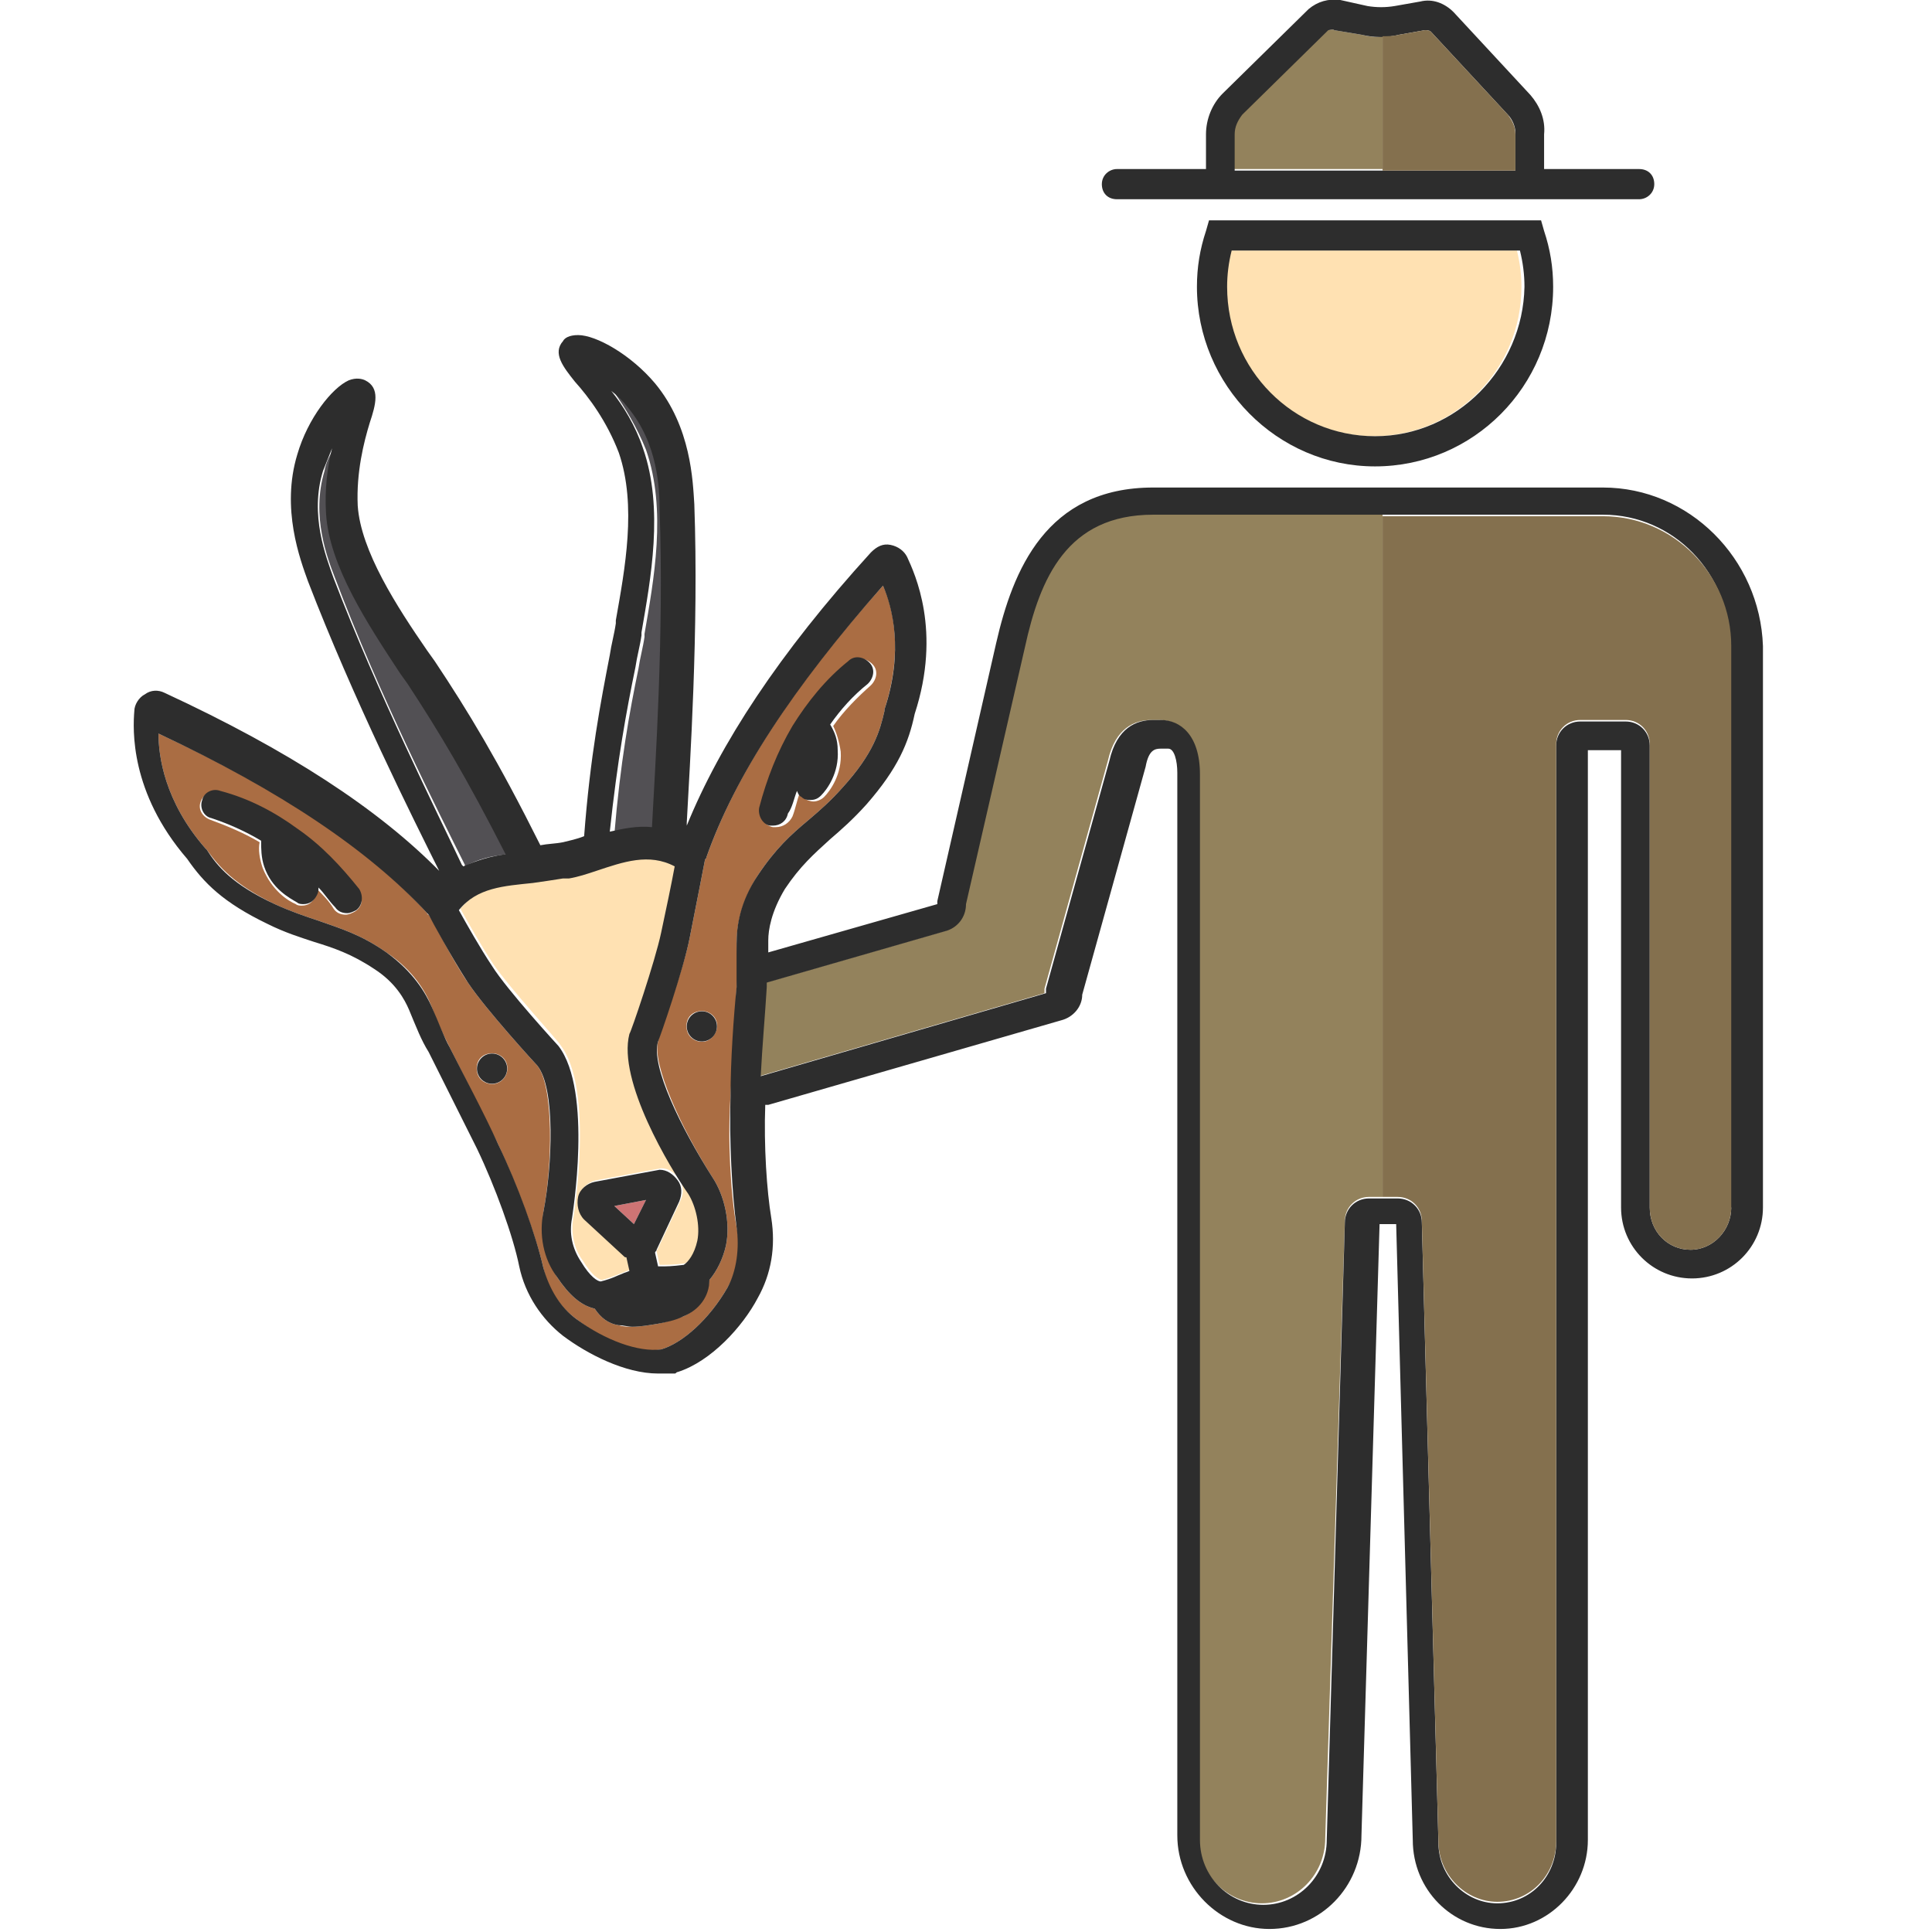
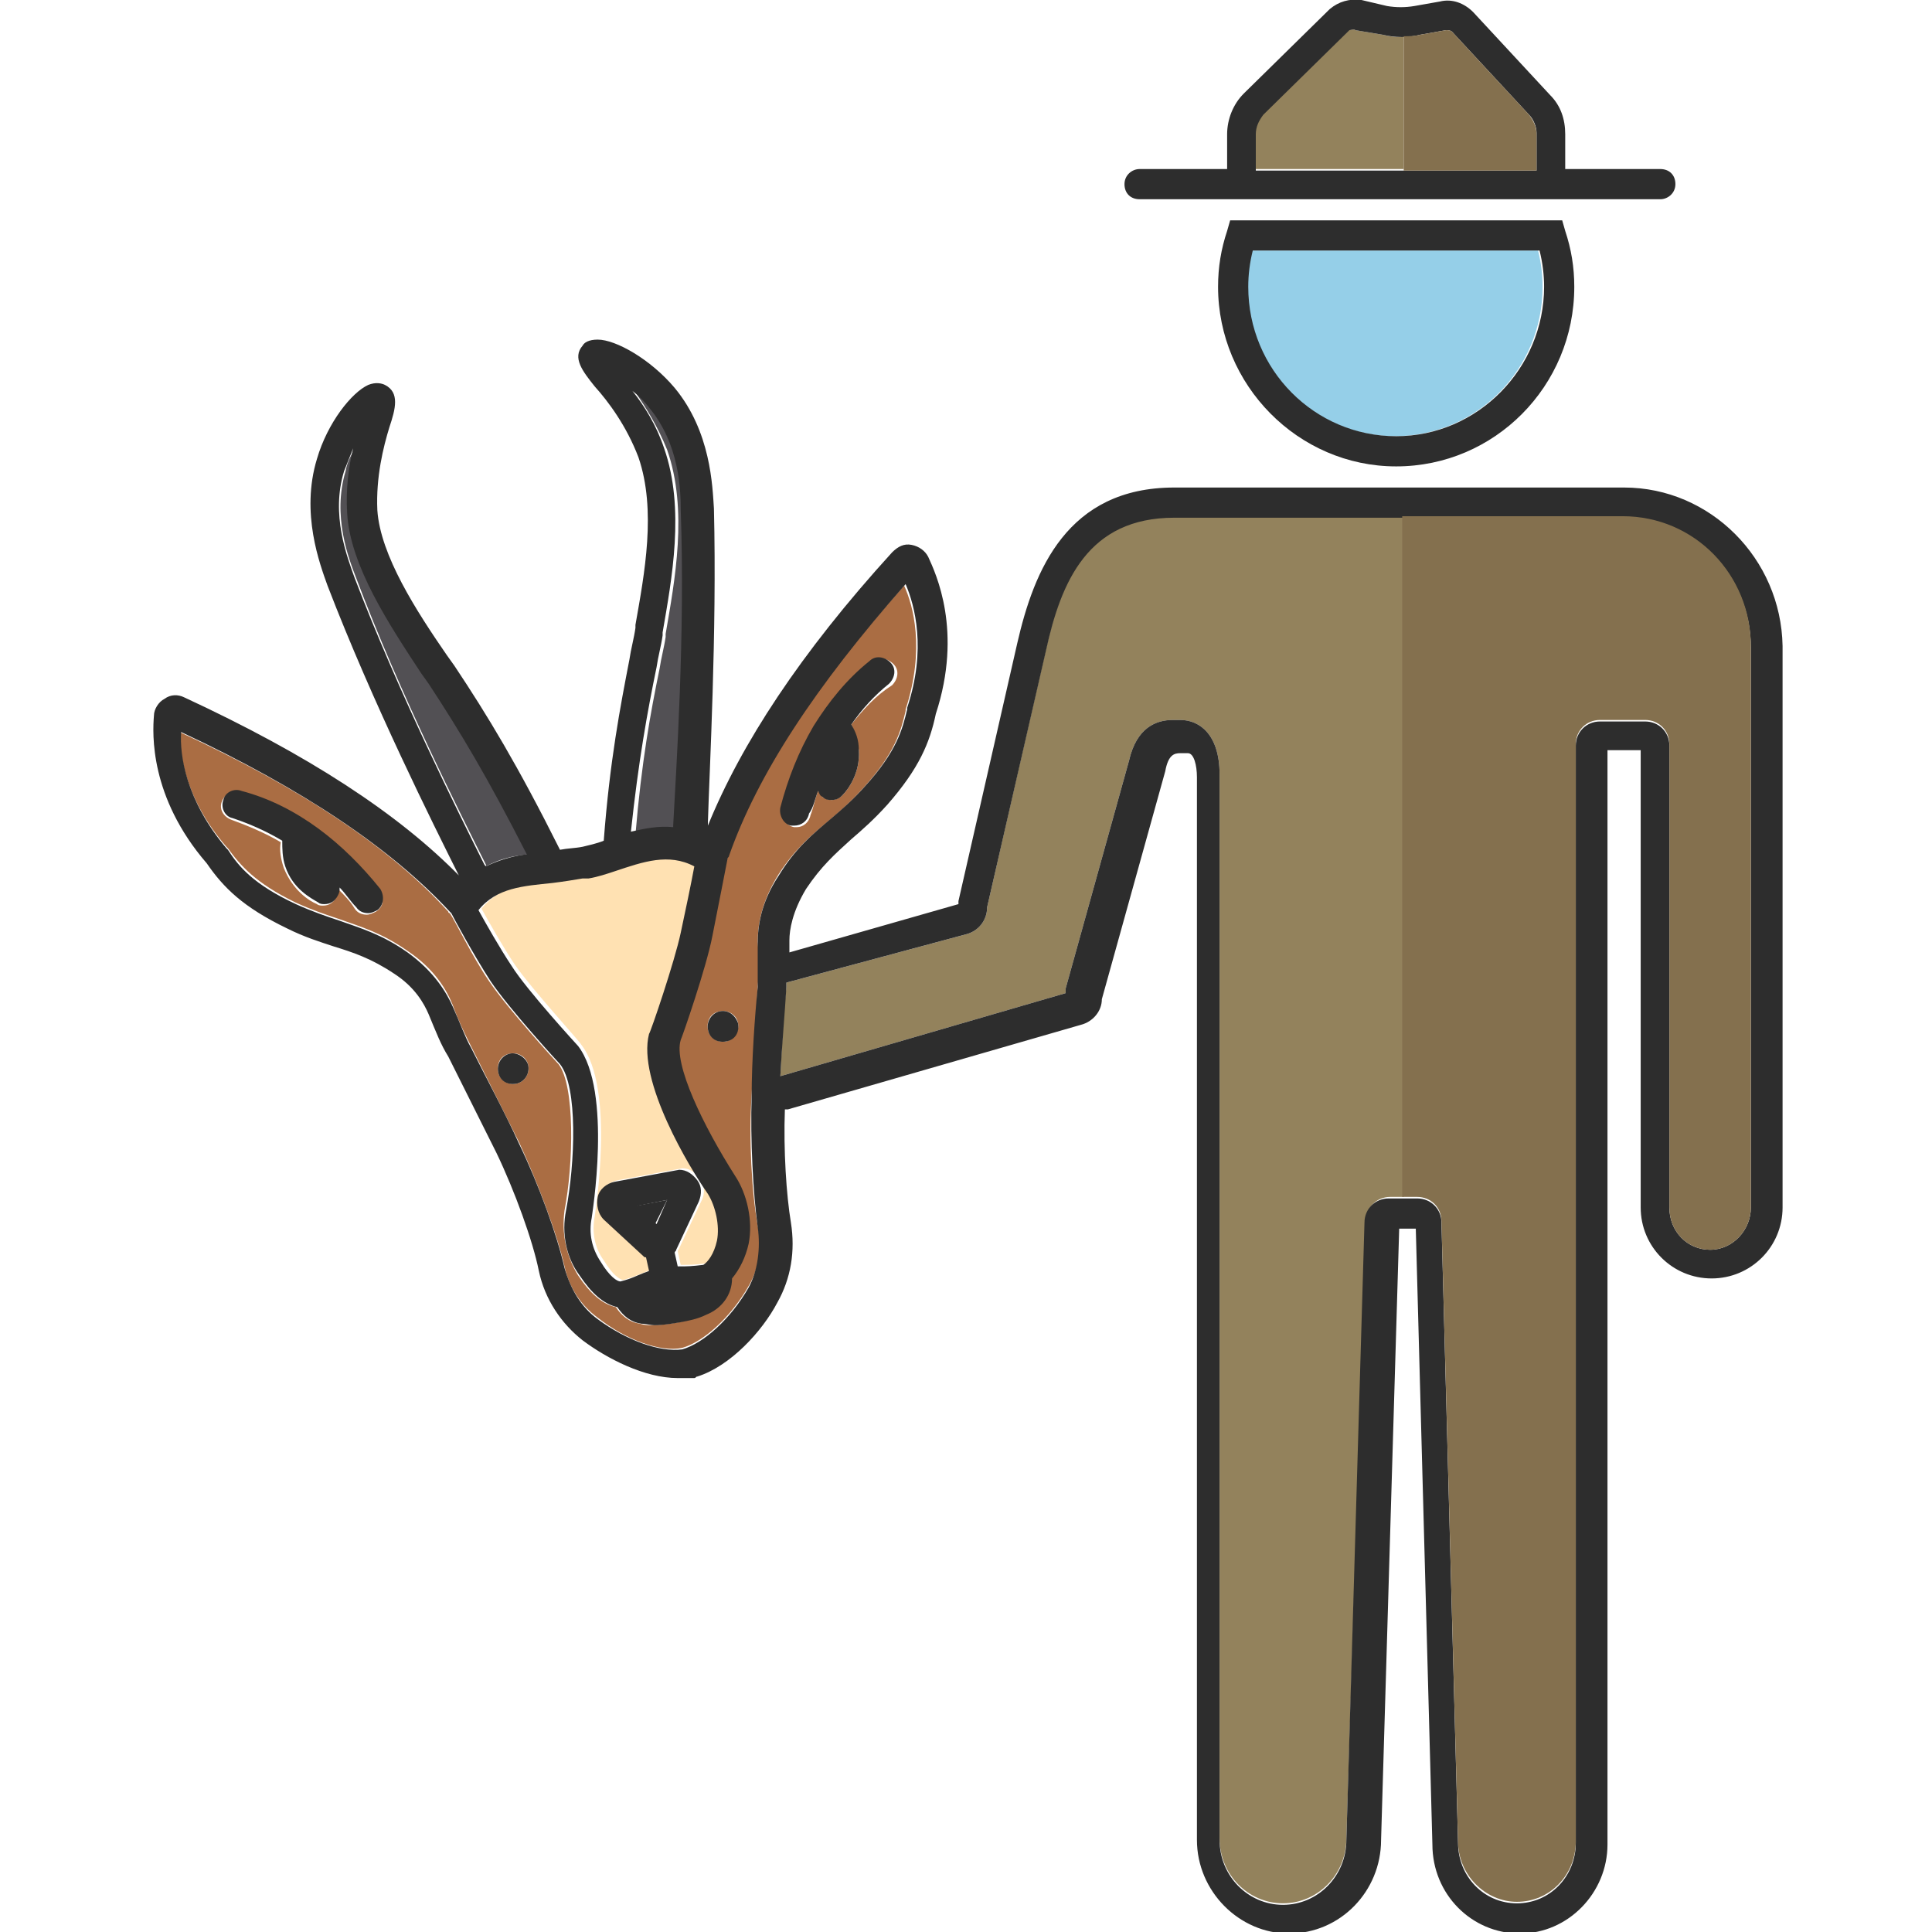
- <svg xmlns="http://www.w3.org/2000/svg" version="1.1" baseProfile="tiny" id="Layer_1" x="0px" y="0px" viewBox="0 0 128 128" width="128" height="128" xml:space="preserve">
+ <svg xmlns="http://www.w3.org/2000/svg" version="1.1" id="Layer_1" x="0px" y="0px" viewBox="0 0 128 128" style="enable-background:new 0 0 128 128;" xml:space="preserve">
+   <style type="text/css">
+ 	.st0{fill:#525054;}
+ 	.st1{fill:#FFE1B2;}
+ 	.st2{fill:#2D2D2D;}
+ 	.st3{fill:#95CFE8;}
+ 	.st4{fill:#AA6D43;}
+ 	.st5{fill:#93825C;}
+ 	.st6{fill:#84704E;}
+ </style>
  <g>
-     <path fill="#525054" d="M43.4,54.9l0-0.1c0.2-3.8,0.8-12.7,0.5-20.9c-0.1-1.4-0.2-4.5-2.1-6.8c-0.4-0.4-0.7-0.8-1.1-1.1   c0.7,1,1.5,2.3,2.1,3.8c1.4,4,0.5,8.7-0.1,12.2l0,0.2c-0.1,0.7-0.3,1.4-0.4,2.1c-0.6,2.9-1.2,6.2-1.6,11   C41.4,54.9,42.4,54.8,43.4,54.9z" />
-     <path fill="#FFE1B2" d="M30.5,60.2c0.5,0.9,1.4,2.5,2.2,3.7c1.1,1.6,4.4,5.2,4.4,5.3c2.3,2.9,0.9,11.3,0.9,11.4   c-0.2,1,0,2.1,0.6,2.9c0.6,1,1.1,1.3,1.3,1.3c0.7-0.2,1.1-0.4,1.4-0.5c0.2-0.1,0.3-0.1,0.5-0.2l-0.2-0.9c-0.1,0-0.1-0.1-0.2-0.1   l-2.6-2.4c-0.4-0.4-0.6-0.9-0.4-1.5c0.1-0.5,0.6-0.9,1.1-1l4.3-0.8c0.5,0,0.9,0.3,1.2,0.7c0.3,0.4,0.3,1,0.1,1.4l-1.5,3.2   c0,0.1-0.1,0.1-0.1,0.2l0.2,0.9c0.1,0,0.2,0,0.2,0c0.3,0,0.7,0,1.5-0.1c0.3-0.2,0.8-0.7,0.9-1.6c0.2-1.1,0-2.3-0.6-3.1   c-1.1-1.7-4.7-7.6-3.9-10.6c0-0.1,1.7-4.8,2.1-6.7c0.3-1.4,0.6-3.3,0.9-4.4c-1.7-0.8-3.4-0.3-5.2,0.3c-0.6,0.2-1.2,0.4-1.8,0.5   c0,0-0.1,0-0.1,0c0,0-0.1,0-0.1,0c0,0-0.1,0-0.1,0c0,0-0.1,0-0.1,0c-0.6,0.1-1.2,0.2-1.9,0.2C33.5,58.5,31.7,58.7,30.5,60.2z" />
-     <polygon fill="#CE7474" points="42.8,79.5 40.7,79.9 42,81.1  " />
-     <path fill="#FFE1B2" d="M81.5,16.6c-0.2,0.8-0.3,1.6-0.3,2.4c0,5.4,4.4,9.9,9.8,9.9c5.4,0,9.8-4.4,9.8-9.9c0-0.8-0.1-1.6-0.3-2.4   H81.5z" />
-     <path fill="#AA6D43" d="M53.6,54.3c0.7-0.6,1.4-1.2,2.2-2.1c2.1-2.3,2.5-3.8,2.8-5.1l0-0.1c1.3-4,0.5-6.9-0.1-8.2   c-6,6.7-9.8,12.6-11.7,18c0,0.1-0.1,0.1-0.1,0.2l0,0c0,0-0.6,3.1-1,5.1c-0.4,2.1-2.1,6.7-2.1,6.9c-0.4,1.5,1.5,5.7,3.6,9   c0.8,1.2,1.2,3,0.9,4.5c-0.2,0.9-0.6,1.7-1.1,2.3l0,0c-0.1,1.1-0.8,2-1.7,2.4c-0.6,0.2-1.2,0.4-1.7,0.5c-0.6,0.1-1.2,0.2-1.7,0.2   c-0.3,0-0.6,0-0.9-0.1c-0.7-0.1-1.2-0.5-1.6-1.1l0,0c-0.9-0.2-1.7-0.9-2.5-2.1c-0.8-1.3-1.1-2.8-0.9-4.3c0.6-3.1,0.7-8.3-0.4-9.7   c-0.1-0.1-3.4-3.7-4.6-5.5c-1.1-1.6-2.3-4.1-2.6-4.5c0,0-0.1,0-0.1-0.1c-3.8-4.2-9.6-8.1-17.8-11.9c0,1.5,0.4,4.5,3.1,7.6l0.1,0.1   c0.8,1.1,1.8,2.3,4.5,3.6c1.1,0.5,2,0.8,2.9,1.1c1.4,0.5,2.8,0.9,4.5,2.1c1.8,1.2,2.6,2.6,3,3.6c0.4,1.1,0.8,1.9,1.2,2.7   c0.9,1.8,2.2,4.4,3.2,6.4c1.2,2.6,2.5,6,3,8.2c0.3,1.4,1.1,2.6,2.2,3.4c1.9,1.5,4.2,2.3,5.6,2c1.4-0.4,3.2-2,4.4-4.1   c0.7-1.2,0.9-2.6,0.6-4c-0.4-2.2-0.6-5.8-0.4-8.7c0.1-2.2,0.3-5.1,0.4-7.2c0.1-0.8,0.1-1.7,0-2.9c0-1,0.2-2.6,1.4-4.5   C51.4,56.2,52.4,55.3,53.6,54.3z M46.7,69c-0.5,0.1-1.1-0.2-1.2-0.8c-0.1-0.6,0.2-1.1,0.8-1.2c0.5-0.1,1.1,0.2,1.2,0.8   C47.6,68.3,47.2,68.9,46.7,69z M23.5,60.4c-0.2,0.1-0.4,0.2-0.6,0.2c-0.3,0-0.6-0.1-0.8-0.4c-0.3-0.5-0.7-0.9-1.1-1.3   c0,0.2,0,0.3-0.1,0.5c-0.2,0.4-0.5,0.6-0.9,0.6c-0.1,0-0.3,0-0.4-0.1c-0.5-0.2-1.6-0.9-2.2-2.4c-0.2-0.6-0.3-1.2-0.2-1.7   c-1-0.6-2.2-1.1-3.3-1.5c-0.5-0.2-0.8-0.7-0.6-1.2c0.2-0.5,0.7-0.8,1.2-0.6c1.8,0.6,3.5,1.4,5.1,2.5c1.6,1.2,3,2.6,4.1,4.2   C24.1,59.5,24,60.1,23.5,60.4z M32.8,71.8c-0.5,0.1-1.1-0.2-1.2-0.8s0.2-1.1,0.8-1.2c0.5-0.1,1.1,0.2,1.2,0.8   C33.7,71.2,33.3,71.7,32.8,71.8z M51.4,54.8c-0.1,0-0.1,0-0.2,0c-0.5-0.1-0.9-0.6-0.7-1.2c0.4-1.9,1.1-3.8,2.2-5.4   c1-1.6,2.2-3.1,3.7-4.3c0.4-0.4,1-0.3,1.4,0.1c0.4,0.4,0.3,1-0.1,1.4c-0.9,0.8-1.8,1.7-2.5,2.7c0.2,0.4,0.4,1,0.5,1.7   c0.1,1.5-0.7,2.6-1.1,3c-0.2,0.2-0.5,0.3-0.7,0.3c-0.2,0-0.5-0.1-0.6-0.2c-0.1-0.1-0.2-0.3-0.3-0.4c-0.2,0.5-0.3,1.1-0.5,1.6   C52.3,54.5,51.9,54.8,51.4,54.8z" />
-     <path fill="#525054" d="M30.8,57.4c0.9-0.5,1.8-0.7,2.8-0.8c-2.6-5.1-4.4-8.2-6.5-11.3l-0.5-0.7c-2.1-3.1-4.7-7.1-4.9-10.6   c-0.1-1.6,0.1-3.1,0.4-4.3c-0.2,0.4-0.5,0.9-0.6,1.5c-0.9,3,0.2,5.8,0.7,7.1c2.9,7.7,6.9,15.6,8.6,19L30.8,57.4z" />
-     <path fill="#93825C" d="M91.6,2.4v8.8h-9.9V8.9c0-0.5,0.2-0.9,0.5-1.3l5.7-5.6C88.1,2,88.3,1.9,88.4,2l1.8,0.3   C90.6,2.4,91.1,2.5,91.6,2.4z" />
-     <path fill="#93825C" d="M91.6,34.2v45.1h-0.9c-0.9,0-1.6,0.7-1.6,1.6l-1.3,40.9c0,2.4-1.9,4.3-4.2,4.3c-2.3,0-4.2-1.9-4.2-4.3V51.3   c0-2.6-1.3-3.6-2.6-3.6h-0.5c-1.1,0-2.4,0.5-2.9,2.7l-4.2,15.1l0,0.3l-18.9,5.5c0.1-2,0.2-4.2,0.4-5.9c0-0.1,0-0.2,0-0.3l11.8-3.4   c0.8-0.2,1.4-0.9,1.4-1.8l3.9-17.1c1-4.6,2.8-8.8,8.5-8.8H91.6z" />
-     <path fill="#2D2D2D" d="M106.2,32.3H76.4c-7.1,0-9.3,5.5-10.4,10.3l-3.9,17.1l0,0.2l-11.2,3.2c0-0.2,0-0.5,0-0.8   c0-0.7,0.2-1.9,1.1-3.4c1-1.5,1.9-2.3,3-3.3c0.7-0.6,1.5-1.3,2.4-2.3c2.1-2.4,2.8-4.1,3.2-6c1.8-5.5,0-9.3-0.5-10.4   c-0.2-0.4-0.6-0.7-1.1-0.8c-0.5-0.1-0.9,0.1-1.3,0.5c-6.1,6.7-10,12.7-12.2,18.1l0-0.2c0.2-3.8,0.8-12.8,0.5-21.1   c-0.1-1.5-0.2-5.1-2.6-8c-1.6-1.9-3.9-3.2-5.1-3.2c-0.6,0-0.9,0.2-1,0.4c-0.7,0.8,0,1.7,0.8,2.7c0.9,1,2.1,2.6,2.9,4.7   c1.2,3.5,0.4,7.7-0.2,11.1l0,0.2c-0.1,0.7-0.3,1.4-0.4,2.1c-0.6,3.1-1.3,6.7-1.7,12c-0.5,0.2-1,0.3-1.4,0.4c-0.5,0.1-1,0.1-1.5,0.2   c-2.8-5.6-4.8-8.9-7-12.2l-0.5-0.7c-2-2.9-4.4-6.6-4.6-9.6c-0.1-2.2,0.4-4.2,0.8-5.5c0.4-1.2,0.7-2.3-0.3-2.8   c-0.2-0.1-0.6-0.2-1.1,0c-1.1,0.5-2.7,2.5-3.4,4.9c-1.1,3.6,0.2,7,0.7,8.4c3,7.8,7,15.8,8.7,19.2l0.1,0.1   c-4.1-4.2-10.1-8.1-18.3-11.9c-0.4-0.2-0.9-0.2-1.3,0.1c-0.4,0.2-0.7,0.7-0.7,1.1c-0.1,1.2-0.3,5.4,3.5,9.8   c1.1,1.6,2.4,2.9,5.3,4.3c1.2,0.6,2.2,0.9,3.1,1.2c1.3,0.4,2.5,0.8,4,1.8c1.4,0.9,2,2,2.3,2.7c0.5,1.2,0.8,2,1.3,2.8   c0.9,1.8,2.2,4.4,3.2,6.4c1.2,2.5,2.4,5.8,2.8,7.8c0.4,1.9,1.5,3.5,2.9,4.6c1.6,1.2,4.1,2.5,6.3,2.5c0.2,0,0.4,0,0.6,0l0,0   c0.1,0,0.1,0,0.2,0c0,0,0.1,0,0.1,0c0.1,0,0.1,0,0.2,0c0.1,0,0.1-0.1,0.2-0.1c2.2-0.7,4.3-3,5.3-4.9c0.9-1.6,1.2-3.4,0.9-5.3   c-0.3-1.8-0.5-4.8-0.4-7.5c0.1,0,0.1,0,0.2,0l19.4-5.6c0.8-0.2,1.4-0.9,1.4-1.7l4.2-15.1c0.2-1.1,0.6-1.2,1-1.2h0.5   c0.4,0,0.6,0.8,0.6,1.6v70.4c0,3.4,2.8,6.2,6.1,6.2c3.4,0,6.1-2.8,6.1-6.2l1.2-40.5h1.1l1.1,40.8c0,3.3,2.6,5.9,5.8,5.9   c3.2,0,5.8-2.7,5.8-5.9V49.7h2.2V80c0,2.6,2.1,4.7,4.7,4.7s4.7-2.1,4.7-4.7V42.8C116.6,37,111.9,32.3,106.2,32.3z M42.1,44.2   c0.1-0.7,0.3-1.4,0.4-2.1l0-0.2c0.6-3.5,1.5-8.2,0.1-12.2c-0.5-1.5-1.3-2.8-2.1-3.8c0.4,0.3,0.8,0.7,1.1,1.1c2,2.4,2.1,5.4,2.1,6.8   c0.3,8.2-0.3,17.1-0.5,20.9l0,0.1c-1-0.1-1.9,0.1-2.8,0.3C40.9,50.4,41.5,47.1,42.1,44.2z M37.3,58.2   C37.3,58.2,37.3,58.2,37.3,58.2c0.1,0,0.2,0,0.2,0c0,0,0.1,0,0.1,0c0,0,0.1,0,0.1,0c0.6-0.1,1.2-0.3,1.8-0.5   c1.8-0.6,3.5-1.2,5.2-0.3c-0.2,1.1-0.6,3-0.9,4.4c-0.4,1.9-2,6.6-2.1,6.7c-0.8,3.1,2.7,8.9,3.9,10.6c0.5,0.8,0.8,2.1,0.6,3.1   c-0.2,0.9-0.6,1.4-0.9,1.6c-0.8,0.1-1.1,0.1-1.5,0.1c-0.1,0-0.2,0-0.2,0l-0.2-0.9c0-0.1,0.1-0.1,0.1-0.2l1.5-3.2   c0.2-0.5,0.2-1-0.1-1.4c-0.3-0.4-0.7-0.7-1.2-0.7l-4.3,0.8c-0.5,0.1-1,0.5-1.1,1c-0.1,0.5,0,1.1,0.4,1.5l2.6,2.4   c0.1,0.1,0.1,0.1,0.2,0.1l0.2,0.9c-0.2,0.1-0.3,0.1-0.5,0.2c-0.3,0.1-0.6,0.3-1.4,0.5c-0.2,0-0.7-0.3-1.3-1.3   c-0.6-0.9-0.8-1.9-0.6-2.9c0-0.1,1.4-8.4-0.9-11.4c0,0-3.4-3.7-4.4-5.3c-0.8-1.2-1.7-2.8-2.2-3.7c1.2-1.5,3-1.6,4.9-1.8   C36,58.4,36.7,58.3,37.3,58.2z M42.8,79.5L42,81.1l-1.3-1.2L42.8,79.5z M22.1,38.3c-0.5-1.4-1.6-4.2-0.7-7.1c0.2-0.5,0.4-1,0.6-1.5   c-0.3,1.2-0.5,2.7-0.4,4.3c0.2,3.5,2.8,7.4,4.9,10.6l0.5,0.7c2.1,3.2,3.9,6.2,6.5,11.3c-0.9,0.1-1.9,0.4-2.8,0.8l-0.1-0.1   C29,53.9,25,45.9,22.1,38.3z M50.2,58c-1.2,1.8-1.4,3.4-1.4,4.5c0,1.2,0,2.1,0,2.9c-0.2,2-0.4,4.9-0.4,7.2   c-0.1,2.9,0.1,6.5,0.4,8.7c0.2,1.4,0,2.9-0.6,4c-1.2,2.1-3,3.7-4.4,4.1c-1.5,0.2-3.7-0.6-5.6-2c-1.1-0.8-1.8-2-2.2-3.4   c-0.5-2.2-1.7-5.5-3-8.2c-0.9-2-2.3-4.6-3.2-6.4c-0.4-0.7-0.7-1.6-1.2-2.7c-0.4-0.9-1.2-2.3-3-3.6c-1.7-1.2-3.1-1.6-4.5-2.1   c-0.9-0.3-1.8-0.6-2.9-1.1c-2.8-1.3-3.8-2.5-4.5-3.6l-0.1-0.1c-2.7-3.1-3.1-6.1-3.1-7.6c8.1,3.8,13.9,7.7,17.8,11.9   c0,0,0.1,0.1,0.1,0.1c0.2,0.4,1.5,2.8,2.6,4.5c1.2,1.8,4.5,5.4,4.6,5.5c1.2,1.5,1,6.6,0.4,9.7c-0.3,1.5,0,3.1,0.9,4.3   c0.8,1.2,1.6,1.9,2.5,2.1l0,0c0.4,0.6,0.9,1,1.6,1.1c0.3,0,0.6,0.1,0.9,0.1c0.5,0,1.1-0.1,1.7-0.2c0.5-0.1,1.1-0.2,1.7-0.5   c1-0.4,1.7-1.3,1.7-2.4l0,0c0.5-0.6,0.9-1.4,1.1-2.3c0.3-1.5-0.1-3.3-0.9-4.5c-2.1-3.3-4.1-7.4-3.6-9c0.1-0.2,1.7-4.8,2.1-6.9   c0.4-2,1-5.1,1-5.1l0,0c0-0.1,0.1-0.1,0.1-0.2c1.9-5.4,5.7-11.2,11.7-18c0.6,1.4,1.4,4.3,0.1,8.2l0,0.1c-0.3,1.3-0.7,2.8-2.8,5.1   c-0.8,0.9-1.5,1.5-2.2,2.1C52.4,55.3,51.4,56.2,50.2,58z M114.7,80c0,1.5-1.2,2.8-2.7,2.8c-1.5,0-2.7-1.2-2.7-2.8V49.4   c0-0.9-0.7-1.6-1.6-1.6h-3c-0.9,0-1.6,0.7-1.6,1.6v72.7c0,2.2-1.7,4-3.9,4c-2.1,0-3.9-1.8-3.9-4l-1.1-41.1c0-0.9-0.7-1.6-1.6-1.6   h-1.9c-0.9,0-1.6,0.7-1.6,1.6l-1.2,40.9c0,2.4-1.9,4.3-4.2,4.3c-2.3,0-4.2-1.9-4.2-4.3V51.3c0-2.6-1.3-3.6-2.6-3.6h-0.5   c-1.1,0-2.4,0.5-2.9,2.7l-4.2,15.1l0,0.3l-18.9,5.5c0.1-2,0.3-4.2,0.4-5.9c0-0.1,0-0.2,0-0.3l11.8-3.4c0.8-0.2,1.4-0.9,1.4-1.8   l3.9-17c1-4.6,2.8-8.8,8.5-8.8h29.8c4.7,0,8.4,3.9,8.4,8.6V80z" />
-     <path fill="#2D2D2D" d="M80.1,14.6l-0.2,0.7c-0.4,1.2-0.6,2.4-0.6,3.7c0,6.5,5.3,11.9,11.8,11.9c6.5,0,11.8-5.3,11.8-11.9   c0-1.3-0.2-2.5-0.6-3.7l-0.2-0.7H80.1z M91.1,28.9c-5.4,0-9.8-4.4-9.8-9.9c0-0.8,0.1-1.6,0.3-2.4h19.1c0.2,0.8,0.3,1.6,0.3,2.4   C100.9,24.4,96.5,28.9,91.1,28.9z" />
-     <path fill="#2D2D2D" d="M101.4,6.3l-5.1-5.5c-0.6-0.6-1.4-0.9-2.2-0.7l-1.7,0.3c-0.6,0.1-1.2,0.1-1.8,0L88.8,0   c-0.8-0.1-1.5,0.1-2.1,0.6l-5.7,5.6c-0.7,0.7-1.1,1.7-1.1,2.7v2.3H74c-0.5,0-1,0.4-1,1s0.4,1,1,1h34.6c0.5,0,1-0.4,1-1s-0.4-1-1-1   h-6.3V8.9C102.4,7.9,102,7,101.4,6.3z M100.4,11.3H81.8V8.9c0-0.5,0.2-0.9,0.5-1.3l5.7-5.6C88.1,2,88.3,1.9,88.4,2l1.8,0.3   c0.8,0.2,1.7,0.2,2.5,0L94.4,2c0.1,0,0.3,0,0.4,0.1l5.1,5.5c0.3,0.3,0.5,0.8,0.5,1.2V11.3z" />
-     <circle fill="#2D2D2D" cx="46.5" cy="68" r="1" />
-     <circle fill="#2D2D2D" cx="32.6" cy="70.8" r="1" />
-     <path fill="#2D2D2D" d="M52.8,52.4c0.1,0.2,0.1,0.3,0.3,0.4c0.2,0.2,0.4,0.2,0.6,0.2c0.3,0,0.5-0.1,0.7-0.3c0.4-0.4,1.2-1.5,1.1-3   c0-0.7-0.2-1.2-0.5-1.7c0.7-1,1.5-1.9,2.5-2.7c0.4-0.4,0.5-1,0.1-1.4c-0.4-0.4-1-0.5-1.4-0.1c-1.5,1.2-2.7,2.7-3.7,4.3   c-1,1.7-1.7,3.5-2.2,5.4c-0.1,0.5,0.2,1.1,0.7,1.2c0.1,0,0.1,0,0.2,0c0.5,0,0.9-0.3,1-0.8C52.5,53.5,52.6,52.9,52.8,52.4z" />
-     <path fill="#2D2D2D" d="M19.7,54.9c-1.5-1.1-3.2-2-5.1-2.5c-0.5-0.2-1.1,0.1-1.2,0.6c-0.2,0.5,0.1,1.1,0.6,1.2   c1.2,0.4,2.3,0.9,3.3,1.5c0,0.5,0,1.1,0.2,1.7c0.5,1.5,1.7,2.1,2.2,2.4c0.1,0.1,0.3,0.1,0.4,0.1c0.4,0,0.7-0.2,0.9-0.6   c0.1-0.2,0.1-0.3,0.1-0.5c0.4,0.4,0.7,0.9,1.1,1.3c0.2,0.3,0.5,0.4,0.8,0.4c0.2,0,0.4-0.1,0.6-0.2c0.4-0.3,0.5-0.9,0.2-1.4   C22.6,57.4,21.3,56,19.7,54.9z" />
-     <path fill="#84704E" d="M100.4,8.9v2.4h-8.8V2.4c0.3,0,0.7,0,1.1-0.1L94.4,2c0.1,0,0.3,0,0.4,0.1l5.1,5.5   C100.2,8,100.4,8.4,100.4,8.9z" />
-     <path fill="#84704E" d="M114.7,42.8V80c0,1.5-1.2,2.8-2.7,2.8c-1.5,0-2.7-1.2-2.7-2.8V49.3c0-0.9-0.7-1.6-1.6-1.6h-3   c-0.9,0-1.6,0.7-1.6,1.6v72.7c0,2.2-1.7,4-3.9,4c-2.1,0-3.9-1.8-3.9-4l-1.1-41.1c0-0.9-0.7-1.6-1.6-1.6h-1V34.2h14.6   C110.9,34.2,114.7,38.1,114.7,42.8z" />
+     <path class="st0" d="M44.8,54.9l0-0.1c0.2-3.8,0.8-12.7,0.5-20.9c-0.1-1.4-0.2-4.5-2.1-6.8c-0.4-0.4-0.7-0.8-1.1-1.1   c0.7,1,1.5,2.3,2.1,3.8c1.4,4,0.5,8.7-0.1,12.2l0,0.2c-0.1,0.7-0.3,1.4-0.4,2.1c-0.6,2.9-1.2,6.2-1.6,11   C42.8,54.9,43.8,54.8,44.8,54.9z" />
+     <path class="st1" d="M31.9,60.2c0.5,0.9,1.4,2.5,2.2,3.7c1.1,1.6,4.4,5.2,4.4,5.3c2.3,2.9,0.9,11.3,0.9,11.4c-0.2,1,0,2.1,0.6,2.9   c0.6,1,1.1,1.3,1.3,1.3c0.7-0.2,1.1-0.4,1.4-0.5c0.2-0.1,0.3-0.1,0.5-0.2l-0.2-0.9c-0.1,0-0.1-0.1-0.2-0.1l-2.6-2.4   c-0.4-0.4-0.6-0.9-0.4-1.5c0.1-0.5,0.6-0.9,1.1-1l4.3-0.8c0.5,0,0.9,0.3,1.2,0.7c0.3,0.4,0.3,1,0.1,1.4l-1.5,3.2   c0,0.1-0.1,0.1-0.1,0.2l0.2,0.9c0.1,0,0.2,0,0.2,0c0.3,0,0.7,0,1.5-0.1c0.3-0.2,0.8-0.7,0.9-1.6c0.2-1.1,0-2.3-0.6-3.1   c-1.1-1.7-4.7-7.6-3.9-10.6c0-0.1,1.7-4.8,2.1-6.7c0.3-1.4,0.6-3.3,0.9-4.4c-1.7-0.8-3.4-0.3-5.2,0.3c-0.6,0.2-1.2,0.4-1.8,0.5   c0,0-0.1,0-0.1,0c0,0-0.1,0-0.1,0c0,0-0.1,0-0.1,0c0,0-0.1,0-0.1,0c-0.6,0.1-1.2,0.2-1.9,0.2C34.9,58.5,33.1,58.7,31.9,60.2z" />
+     <polygon class="st2" points="44.2,79.5 42.1,79.9 43.4,81.1  " />
+     <path class="st3" d="M82.9,16.6c-0.2,0.8-0.3,1.6-0.3,2.4c0,5.4,4.4,9.9,9.8,9.9c5.4,0,9.8-4.4,9.8-9.9c0-0.8-0.1-1.6-0.3-2.4H82.9   z" />
+     <path class="st4" d="M55,54.3c0.7-0.6,1.4-1.2,2.2-2.1c2.1-2.3,2.5-3.8,2.8-5.1l0-0.1c1.3-4,0.5-6.9-0.1-8.2   c-6,6.7-9.8,12.6-11.7,18c0,0.1-0.1,0.1-0.1,0.2l0,0c0,0-0.6,3.1-1,5.1C46.7,64,45,68.7,45,68.9c-0.4,1.5,1.5,5.7,3.6,9   c0.8,1.2,1.2,3,0.9,4.5c-0.2,0.9-0.6,1.7-1.1,2.3l0,0c-0.1,1.1-0.8,2-1.7,2.4c-0.6,0.2-1.2,0.4-1.7,0.5c-0.6,0.1-1.2,0.2-1.7,0.2   c-0.3,0-0.6,0-0.9-0.1c-0.7-0.1-1.2-0.5-1.6-1.1l0,0c-0.9-0.2-1.7-0.9-2.5-2.1c-0.8-1.3-1.1-2.8-0.9-4.3c0.6-3.1,0.7-8.3-0.4-9.7   c-0.1-0.1-3.4-3.7-4.6-5.5c-1.1-1.6-2.3-4.1-2.6-4.5c0,0-0.1,0-0.1-0.1c-3.8-4.2-9.6-8.1-17.8-11.9c0,1.5,0.4,4.5,3.1,7.6l0.1,0.1   c0.8,1.1,1.8,2.3,4.5,3.6c1.1,0.5,2,0.8,2.9,1.1c1.4,0.5,2.8,0.9,4.5,2.1c1.8,1.2,2.6,2.6,3,3.6c0.4,1.1,0.8,1.9,1.2,2.7   c0.9,1.8,2.2,4.4,3.2,6.4c1.2,2.6,2.5,6,3,8.2c0.3,1.4,1.1,2.6,2.2,3.4c1.9,1.5,4.2,2.3,5.6,2c1.4-0.4,3.2-2,4.4-4.1   c0.7-1.2,0.9-2.6,0.6-4c-0.4-2.2-0.6-5.8-0.4-8.7c0.1-2.2,0.3-5.1,0.4-7.2c0.1-0.8,0.1-1.7,0-2.9c0-1,0.2-2.6,1.4-4.5   C52.7,56.2,53.8,55.3,55,54.3z M48.1,69c-0.5,0.1-1.1-0.2-1.2-0.8c-0.1-0.6,0.2-1.1,0.8-1.2c0.5-0.1,1.1,0.2,1.2,0.8   C49,68.3,48.6,68.9,48.1,69z M24.9,60.4c-0.2,0.1-0.4,0.2-0.6,0.2c-0.3,0-0.6-0.1-0.8-0.4c-0.3-0.5-0.7-0.9-1.1-1.3   c0,0.2,0,0.3-0.1,0.5c-0.2,0.4-0.5,0.6-0.9,0.6c-0.1,0-0.3,0-0.4-0.1c-0.5-0.2-1.6-0.9-2.2-2.4c-0.2-0.6-0.3-1.2-0.2-1.7   c-1-0.6-2.2-1.1-3.3-1.5c-0.5-0.2-0.8-0.7-0.6-1.2c0.2-0.5,0.7-0.8,1.2-0.6c1.8,0.6,3.5,1.4,5.1,2.5c1.6,1.2,3,2.6,4.1,4.2   C25.5,59.5,25.4,60.1,24.9,60.4z M34.2,71.8c-0.5,0.1-1.1-0.2-1.2-0.8c-0.1-0.6,0.2-1.1,0.8-1.2c0.5-0.1,1.1,0.2,1.2,0.8   C35.1,71.2,34.7,71.7,34.2,71.8z M52.8,54.8c-0.1,0-0.1,0-0.2,0c-0.5-0.1-0.9-0.6-0.7-1.2c0.4-1.9,1.1-3.8,2.2-5.4   c1-1.6,2.2-3.1,3.7-4.3c0.4-0.4,1-0.3,1.4,0.1c0.4,0.4,0.3,1-0.1,1.4C58,46.1,57.2,47,56.4,48c0.2,0.4,0.4,1,0.5,1.7   c0.1,1.5-0.7,2.6-1.1,3c-0.2,0.2-0.5,0.3-0.7,0.3c-0.2,0-0.5-0.1-0.6-0.2c-0.1-0.1-0.2-0.3-0.3-0.4c-0.2,0.5-0.3,1.1-0.5,1.6   C53.6,54.5,53.2,54.8,52.8,54.8z" />
+     <path class="st0" d="M32.2,57.4c0.9-0.5,1.8-0.7,2.8-0.8c-2.6-5.1-4.4-8.2-6.5-11.3l-0.5-0.7c-2.1-3.1-4.7-7.1-4.9-10.6   c-0.1-1.6,0.1-3.1,0.4-4.3c-0.2,0.4-0.5,0.9-0.6,1.5c-0.9,3,0.2,5.8,0.7,7.1c2.9,7.7,6.9,15.6,8.6,19L32.2,57.4z" />
+     <path class="st5" d="M93,2.4v8.8h-9.9V8.9c0-0.5,0.2-0.9,0.5-1.3l5.7-5.6C89.5,2,89.7,1.9,89.8,2l1.8,0.3C92,2.4,92.5,2.5,93,2.4z" />
+     <path class="st5" d="M93,34.2v45.1h-0.9c-0.9,0-1.6,0.7-1.6,1.6l-1.3,40.9c0,2.4-1.9,4.3-4.2,4.3c-2.3,0-4.2-1.9-4.2-4.3V51.3   c0-2.6-1.3-3.6-2.6-3.6h-0.5c-1.1,0-2.4,0.5-2.9,2.7l-4.2,15.1l0,0.3l-18.9,5.5c0.1-2,0.2-4.2,0.4-5.9c0-0.1,0-0.2,0-0.3L64,61.9   c0.8-0.2,1.4-0.9,1.4-1.8l3.9-17.1c1-4.6,2.8-8.8,8.5-8.8H93z" />
+     <path class="st2" d="M107.6,32.3H77.8c-7.1,0-9.3,5.5-10.4,10.3l-3.9,17.1l0,0.2l-11.2,3.2c0-0.2,0-0.5,0-0.8   c0-0.7,0.2-1.9,1.1-3.4c1-1.5,1.9-2.3,3-3.3c0.7-0.6,1.5-1.3,2.4-2.3c2.1-2.4,2.8-4.1,3.2-6c1.8-5.5,0-9.3-0.5-10.4   c-0.2-0.4-0.6-0.7-1.1-0.8c-0.5-0.1-0.9,0.1-1.3,0.5c-6.1,6.7-10,12.7-12.2,18.1l0-0.2C47,51,47.5,42,47.3,33.7   c-0.1-1.5-0.2-5.1-2.6-8c-1.6-1.9-3.9-3.2-5.1-3.2c-0.6,0-0.9,0.2-1,0.4c-0.7,0.8,0,1.7,0.8,2.7c0.9,1,2.1,2.6,2.9,4.7   c1.2,3.5,0.4,7.7-0.2,11.1l0,0.2c-0.1,0.7-0.3,1.4-0.4,2.1c-0.6,3.1-1.3,6.7-1.7,12c-0.5,0.2-1,0.3-1.4,0.4c-0.5,0.1-1,0.1-1.5,0.2   c-2.8-5.6-4.8-8.9-7-12.2l-0.5-0.7c-2-2.9-4.4-6.6-4.6-9.6c-0.1-2.2,0.4-4.2,0.8-5.5c0.4-1.2,0.7-2.3-0.3-2.8   c-0.2-0.1-0.6-0.2-1.1,0c-1.1,0.5-2.7,2.5-3.4,4.9c-1.1,3.6,0.2,7,0.7,8.4c3,7.8,7,15.8,8.7,19.2l0.1,0.1   c-4.1-4.2-10.1-8.1-18.3-11.9c-0.4-0.2-0.9-0.2-1.3,0.1c-0.4,0.2-0.7,0.7-0.7,1.1c-0.1,1.2-0.3,5.4,3.5,9.8   c1.1,1.6,2.4,2.9,5.3,4.3c1.2,0.6,2.2,0.9,3.1,1.2c1.3,0.4,2.5,0.8,4,1.8c1.4,0.9,2,2,2.3,2.7c0.5,1.2,0.8,2,1.3,2.8   c0.9,1.8,2.2,4.4,3.2,6.4c1.2,2.5,2.4,5.8,2.8,7.8c0.4,1.9,1.5,3.5,2.9,4.6c1.6,1.2,4.1,2.5,6.3,2.5c0.2,0,0.4,0,0.6,0l0,0   c0.1,0,0.1,0,0.2,0c0,0,0.1,0,0.1,0c0.1,0,0.1,0,0.2,0c0.1,0,0.1-0.1,0.2-0.1c2.2-0.7,4.3-3,5.3-4.9c0.9-1.6,1.2-3.4,0.9-5.3   c-0.3-1.8-0.5-4.8-0.4-7.5c0.1,0,0.1,0,0.2,0l19.4-5.6c0.8-0.2,1.4-0.9,1.4-1.7l4.2-15.1c0.2-1.1,0.6-1.2,1-1.2h0.5   c0.4,0,0.6,0.8,0.6,1.6v70.4c0,3.4,2.8,6.2,6.1,6.2c3.4,0,6.1-2.8,6.1-6.2l1.2-40.5h1.1l1.1,40.8c0,3.3,2.6,5.9,5.8,5.9   c3.2,0,5.8-2.7,5.8-5.9V49.7h2.2V80c0,2.6,2.1,4.7,4.7,4.7s4.7-2.1,4.7-4.7V42.8C118,37,113.3,32.3,107.6,32.3z M43.5,44.2   c0.1-0.7,0.3-1.4,0.4-2.1l0-0.2c0.6-3.5,1.5-8.2,0.1-12.2c-0.5-1.5-1.3-2.8-2.1-3.8c0.4,0.3,0.8,0.7,1.1,1.1c2,2.4,2.1,5.4,2.1,6.8   c0.3,8.2-0.3,17.1-0.5,20.9l0,0.1c-1-0.1-1.9,0.1-2.8,0.3C42.3,50.4,42.9,47.1,43.5,44.2z M38.6,58.2   C38.7,58.2,38.7,58.2,38.6,58.2c0.1,0,0.2,0,0.2,0c0,0,0.1,0,0.1,0c0,0,0.1,0,0.1,0c0.6-0.1,1.2-0.3,1.8-0.5   c1.8-0.6,3.5-1.2,5.2-0.3c-0.2,1.1-0.6,3-0.9,4.4c-0.4,1.9-2,6.6-2.1,6.7c-0.8,3.1,2.7,8.9,3.9,10.6c0.5,0.8,0.8,2.1,0.6,3.1   c-0.2,0.9-0.6,1.4-0.9,1.6c-0.8,0.1-1.1,0.1-1.5,0.1c-0.1,0-0.2,0-0.2,0l-0.2-0.9c0-0.1,0.1-0.1,0.1-0.2l1.5-3.2   c0.2-0.5,0.2-1-0.1-1.4c-0.3-0.4-0.7-0.7-1.2-0.7l-4.3,0.8c-0.5,0.1-1,0.5-1.1,1c-0.1,0.5,0,1.1,0.4,1.5l2.6,2.4   c0.1,0.1,0.1,0.1,0.2,0.1l0.2,0.9c-0.2,0.1-0.3,0.1-0.5,0.2c-0.3,0.1-0.6,0.3-1.4,0.5c-0.2,0-0.7-0.3-1.3-1.3   c-0.6-0.9-0.8-1.9-0.6-2.9c0-0.1,1.4-8.4-0.9-11.4c0,0-3.4-3.7-4.4-5.3c-0.8-1.2-1.7-2.8-2.2-3.7c1.2-1.5,3-1.6,4.9-1.8   C37.4,58.4,38,58.3,38.6,58.2z M44.2,79.5l-0.7,1.6l-1.3-1.2L44.2,79.5z M23.5,38.3c-0.5-1.4-1.6-4.2-0.7-7.1   c0.2-0.5,0.4-1,0.6-1.5c-0.3,1.2-0.5,2.7-0.4,4.3c0.2,3.5,2.8,7.4,4.9,10.6l0.5,0.7c2.1,3.2,3.9,6.2,6.5,11.3   C34,56.7,33,57,32.2,57.4l-0.1-0.1C30.4,53.9,26.4,45.9,23.5,38.3z M51.6,58c-1.2,1.8-1.4,3.4-1.4,4.5c0,1.2,0,2.1,0,2.9   c-0.2,2-0.4,4.9-0.4,7.2c-0.1,2.9,0.1,6.5,0.4,8.7c0.2,1.4,0,2.9-0.6,4c-1.2,2.1-3,3.7-4.4,4.1c-1.5,0.2-3.7-0.6-5.6-2   c-1.1-0.8-1.8-2-2.2-3.4c-0.5-2.2-1.7-5.5-3-8.2c-0.9-2-2.3-4.6-3.2-6.4c-0.4-0.7-0.7-1.6-1.2-2.7c-0.4-0.9-1.2-2.3-3-3.6   c-1.7-1.2-3.1-1.6-4.5-2.1c-0.9-0.3-1.8-0.6-2.9-1.1c-2.8-1.3-3.8-2.5-4.5-3.6l-0.1-0.1C12.3,53,11.9,50,12,48.5   c8.1,3.8,13.9,7.7,17.8,11.9c0,0,0.1,0.1,0.1,0.1c0.2,0.4,1.5,2.8,2.6,4.5c1.2,1.8,4.5,5.4,4.6,5.5c1.2,1.5,1,6.6,0.4,9.7   c-0.3,1.5,0,3.1,0.9,4.3c0.8,1.2,1.6,1.9,2.5,2.1l0,0c0.4,0.6,0.9,1,1.6,1.1c0.3,0,0.6,0.1,0.9,0.1c0.5,0,1.1-0.1,1.7-0.2   c0.5-0.1,1.1-0.2,1.7-0.5c1-0.4,1.7-1.3,1.7-2.4l0,0c0.5-0.6,0.9-1.4,1.1-2.3c0.3-1.5-0.1-3.3-0.9-4.5c-2.1-3.3-4.1-7.4-3.6-9   c0.1-0.2,1.7-4.8,2.1-6.9c0.4-2,1-5.1,1-5.1l0,0c0-0.1,0.1-0.1,0.1-0.2c1.9-5.4,5.7-11.2,11.7-18c0.6,1.4,1.4,4.3,0.1,8.2l0,0.1   c-0.3,1.3-0.7,2.8-2.8,5.1c-0.8,0.9-1.5,1.5-2.2,2.1C53.8,55.3,52.7,56.2,51.6,58z M116,80c0,1.5-1.2,2.8-2.7,2.8   c-1.5,0-2.7-1.2-2.7-2.8V49.4c0-0.9-0.7-1.6-1.6-1.6h-3c-0.9,0-1.6,0.7-1.6,1.6v72.7c0,2.2-1.7,4-3.9,4s-3.9-1.8-3.9-4l-1.1-41.1   c0-0.9-0.7-1.6-1.6-1.6h-1.9c-0.9,0-1.6,0.7-1.6,1.6l-1.2,40.9c0,2.4-1.9,4.3-4.2,4.3c-2.3,0-4.2-1.9-4.2-4.3V51.3   c0-2.6-1.3-3.6-2.6-3.6h-0.5c-1.1,0-2.4,0.5-2.9,2.7l-4.2,15.1l0,0.3l-18.9,5.5c0.1-2,0.3-4.2,0.4-5.9c0-0.1,0-0.2,0-0.3L64,61.9   c0.8-0.2,1.4-0.9,1.4-1.8l3.9-17c1-4.6,2.8-8.8,8.5-8.8h29.8c4.7,0,8.4,3.9,8.4,8.6V80z" />
+     <path class="st2" d="M81.5,14.6l-0.2,0.7c-0.4,1.2-0.6,2.4-0.6,3.7c0,6.5,5.3,11.9,11.8,11.9c6.5,0,11.8-5.3,11.8-11.9   c0-1.3-0.2-2.5-0.6-3.7l-0.2-0.7H81.5z M92.5,28.9c-5.4,0-9.8-4.4-9.8-9.9c0-0.8,0.1-1.6,0.3-2.4H102c0.2,0.8,0.3,1.6,0.3,2.4   C102.3,24.4,97.9,28.9,92.5,28.9z" />
+     <path class="st2" d="M102.7,6.3l-5.1-5.5c-0.6-0.6-1.4-0.9-2.2-0.7l-1.7,0.3c-0.6,0.1-1.2,0.1-1.8,0L90.2,0   c-0.8-0.1-1.5,0.1-2.1,0.6l-5.7,5.6c-0.7,0.7-1.1,1.7-1.1,2.7v2.3h-5.8c-0.5,0-1,0.4-1,1s0.4,1,1,1H110c0.5,0,1-0.4,1-1s-0.4-1-1-1   h-6.3V8.9C103.7,7.9,103.4,7,102.7,6.3z M101.8,11.3H83.2V8.9c0-0.5,0.2-0.9,0.5-1.3l5.7-5.6C89.5,2,89.7,1.9,89.8,2l1.8,0.3   c0.8,0.2,1.7,0.2,2.5,0L95.8,2c0.1,0,0.3,0,0.4,0.1l5.1,5.5c0.3,0.3,0.5,0.8,0.5,1.2V11.3z" />
+     <path class="st2" d="M47.7,67c-0.5,0.1-0.9,0.6-0.8,1.2c0.1,0.6,0.6,0.9,1.2,0.8s0.9-0.6,0.8-1.2C48.7,67.2,48.2,66.9,47.7,67z" />
+     <path class="st2" d="M33.8,69.8c-0.5,0.1-0.9,0.6-0.8,1.2c0.1,0.6,0.6,0.9,1.2,0.8c0.5-0.1,0.9-0.6,0.8-1.2   C34.9,70.1,34.3,69.7,33.8,69.8z" />
+     <path class="st2" d="M54.2,52.4c0.1,0.2,0.1,0.3,0.3,0.4c0.2,0.2,0.4,0.2,0.6,0.2c0.3,0,0.5-0.1,0.7-0.3c0.4-0.4,1.2-1.5,1.1-3   c0-0.7-0.2-1.2-0.5-1.7c0.7-1,1.5-1.9,2.5-2.7c0.4-0.4,0.5-1,0.1-1.4c-0.4-0.4-1-0.5-1.4-0.1c-1.5,1.2-2.7,2.7-3.7,4.3   c-1,1.7-1.7,3.5-2.2,5.4c-0.1,0.5,0.2,1.1,0.7,1.2c0.1,0,0.1,0,0.2,0c0.5,0,0.9-0.3,1-0.8C53.9,53.5,54,52.9,54.2,52.4z" />
+     <path class="st2" d="M21.1,54.9c-1.5-1.1-3.2-2-5.1-2.5c-0.5-0.2-1.1,0.1-1.2,0.6c-0.2,0.5,0.1,1.1,0.6,1.2   c1.2,0.4,2.3,0.9,3.3,1.5c0,0.5,0,1.1,0.2,1.7c0.5,1.5,1.7,2.1,2.2,2.4c0.1,0.1,0.3,0.1,0.4,0.1c0.4,0,0.7-0.2,0.9-0.6   c0.1-0.2,0.1-0.3,0.1-0.5c0.4,0.4,0.7,0.9,1.1,1.3c0.2,0.3,0.5,0.4,0.8,0.4c0.2,0,0.4-0.1,0.6-0.2c0.4-0.3,0.5-0.9,0.2-1.4   C24,57.4,22.6,56,21.1,54.9z" />
+     <path class="st6" d="M101.8,8.9v2.4H93V2.4c0.3,0,0.7,0,1.1-0.1L95.8,2c0.1,0,0.3,0,0.4,0.1l5.1,5.5C101.6,8,101.8,8.4,101.8,8.9z" />
+     <path class="st6" d="M116,42.8V80c0,1.5-1.2,2.8-2.7,2.8c-1.5,0-2.7-1.2-2.7-2.8V49.3c0-0.9-0.7-1.6-1.6-1.6h-3   c-0.9,0-1.6,0.7-1.6,1.6v72.7c0,2.2-1.7,4-3.9,4c-2.1,0-3.9-1.8-3.9-4l-1.1-41.1c0-0.9-0.7-1.6-1.6-1.6h-1V34.2h14.6   C112.3,34.2,116,38.1,116,42.8z" />
  </g>
</svg>
